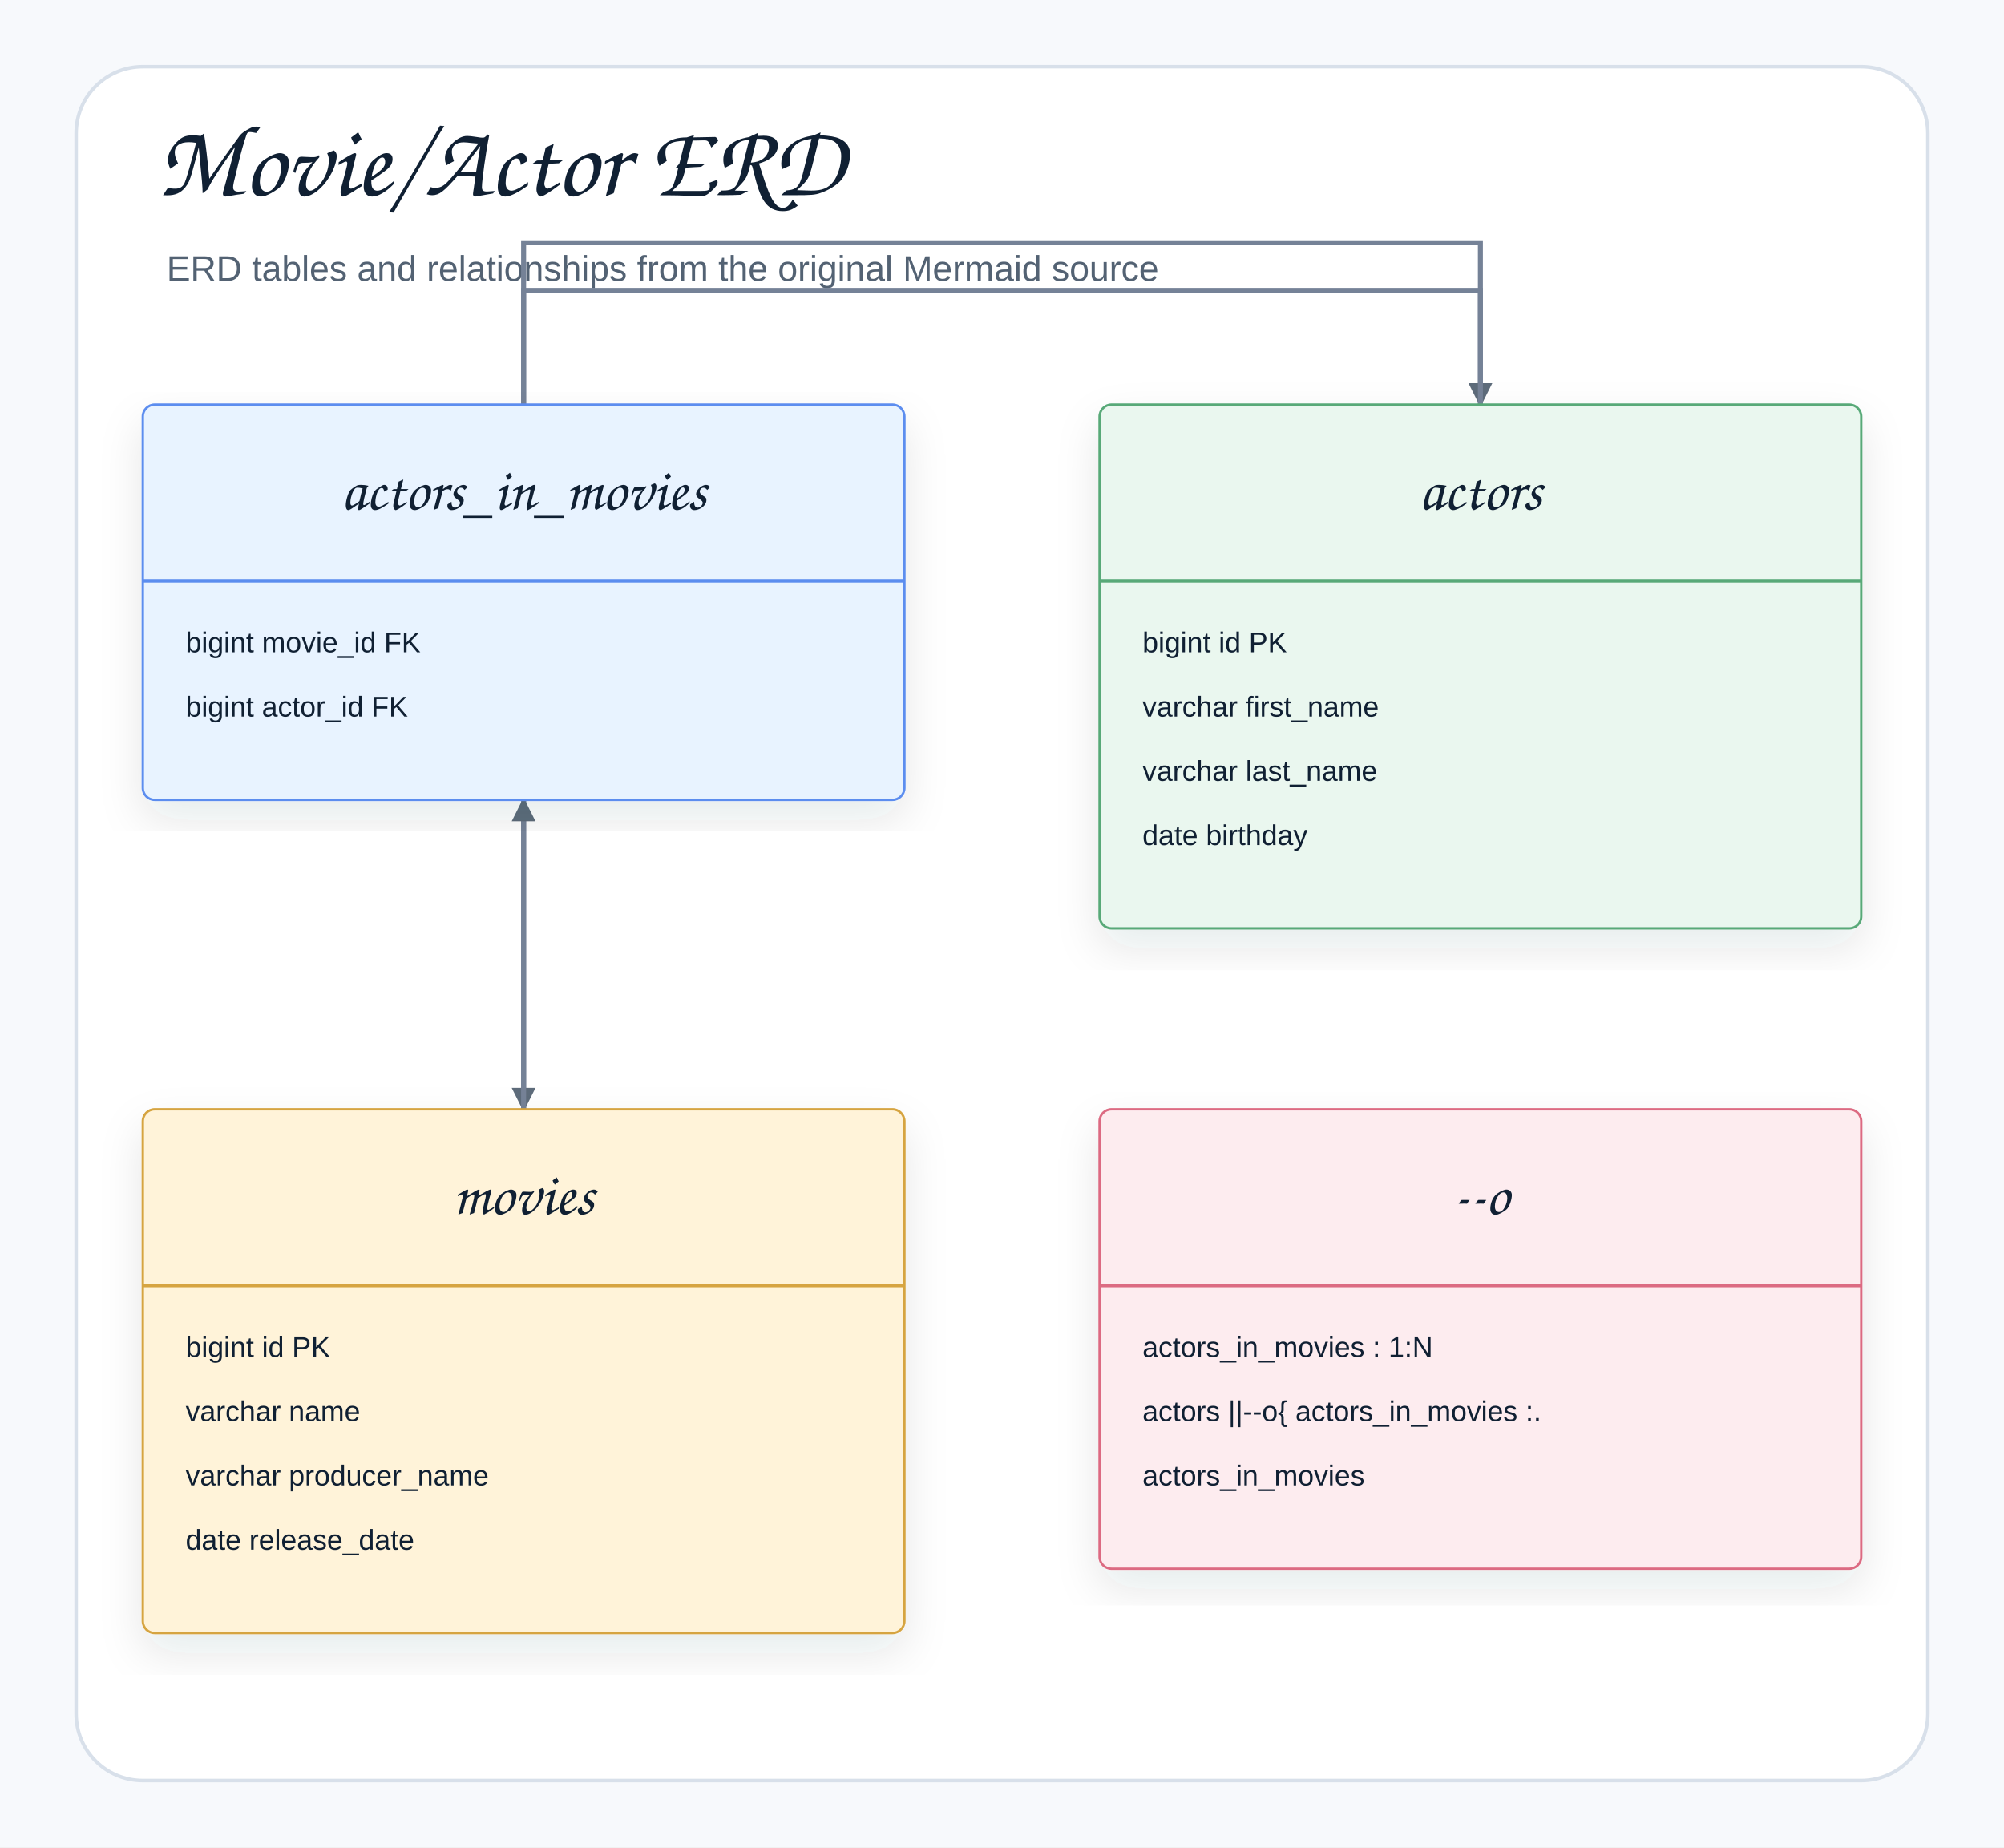
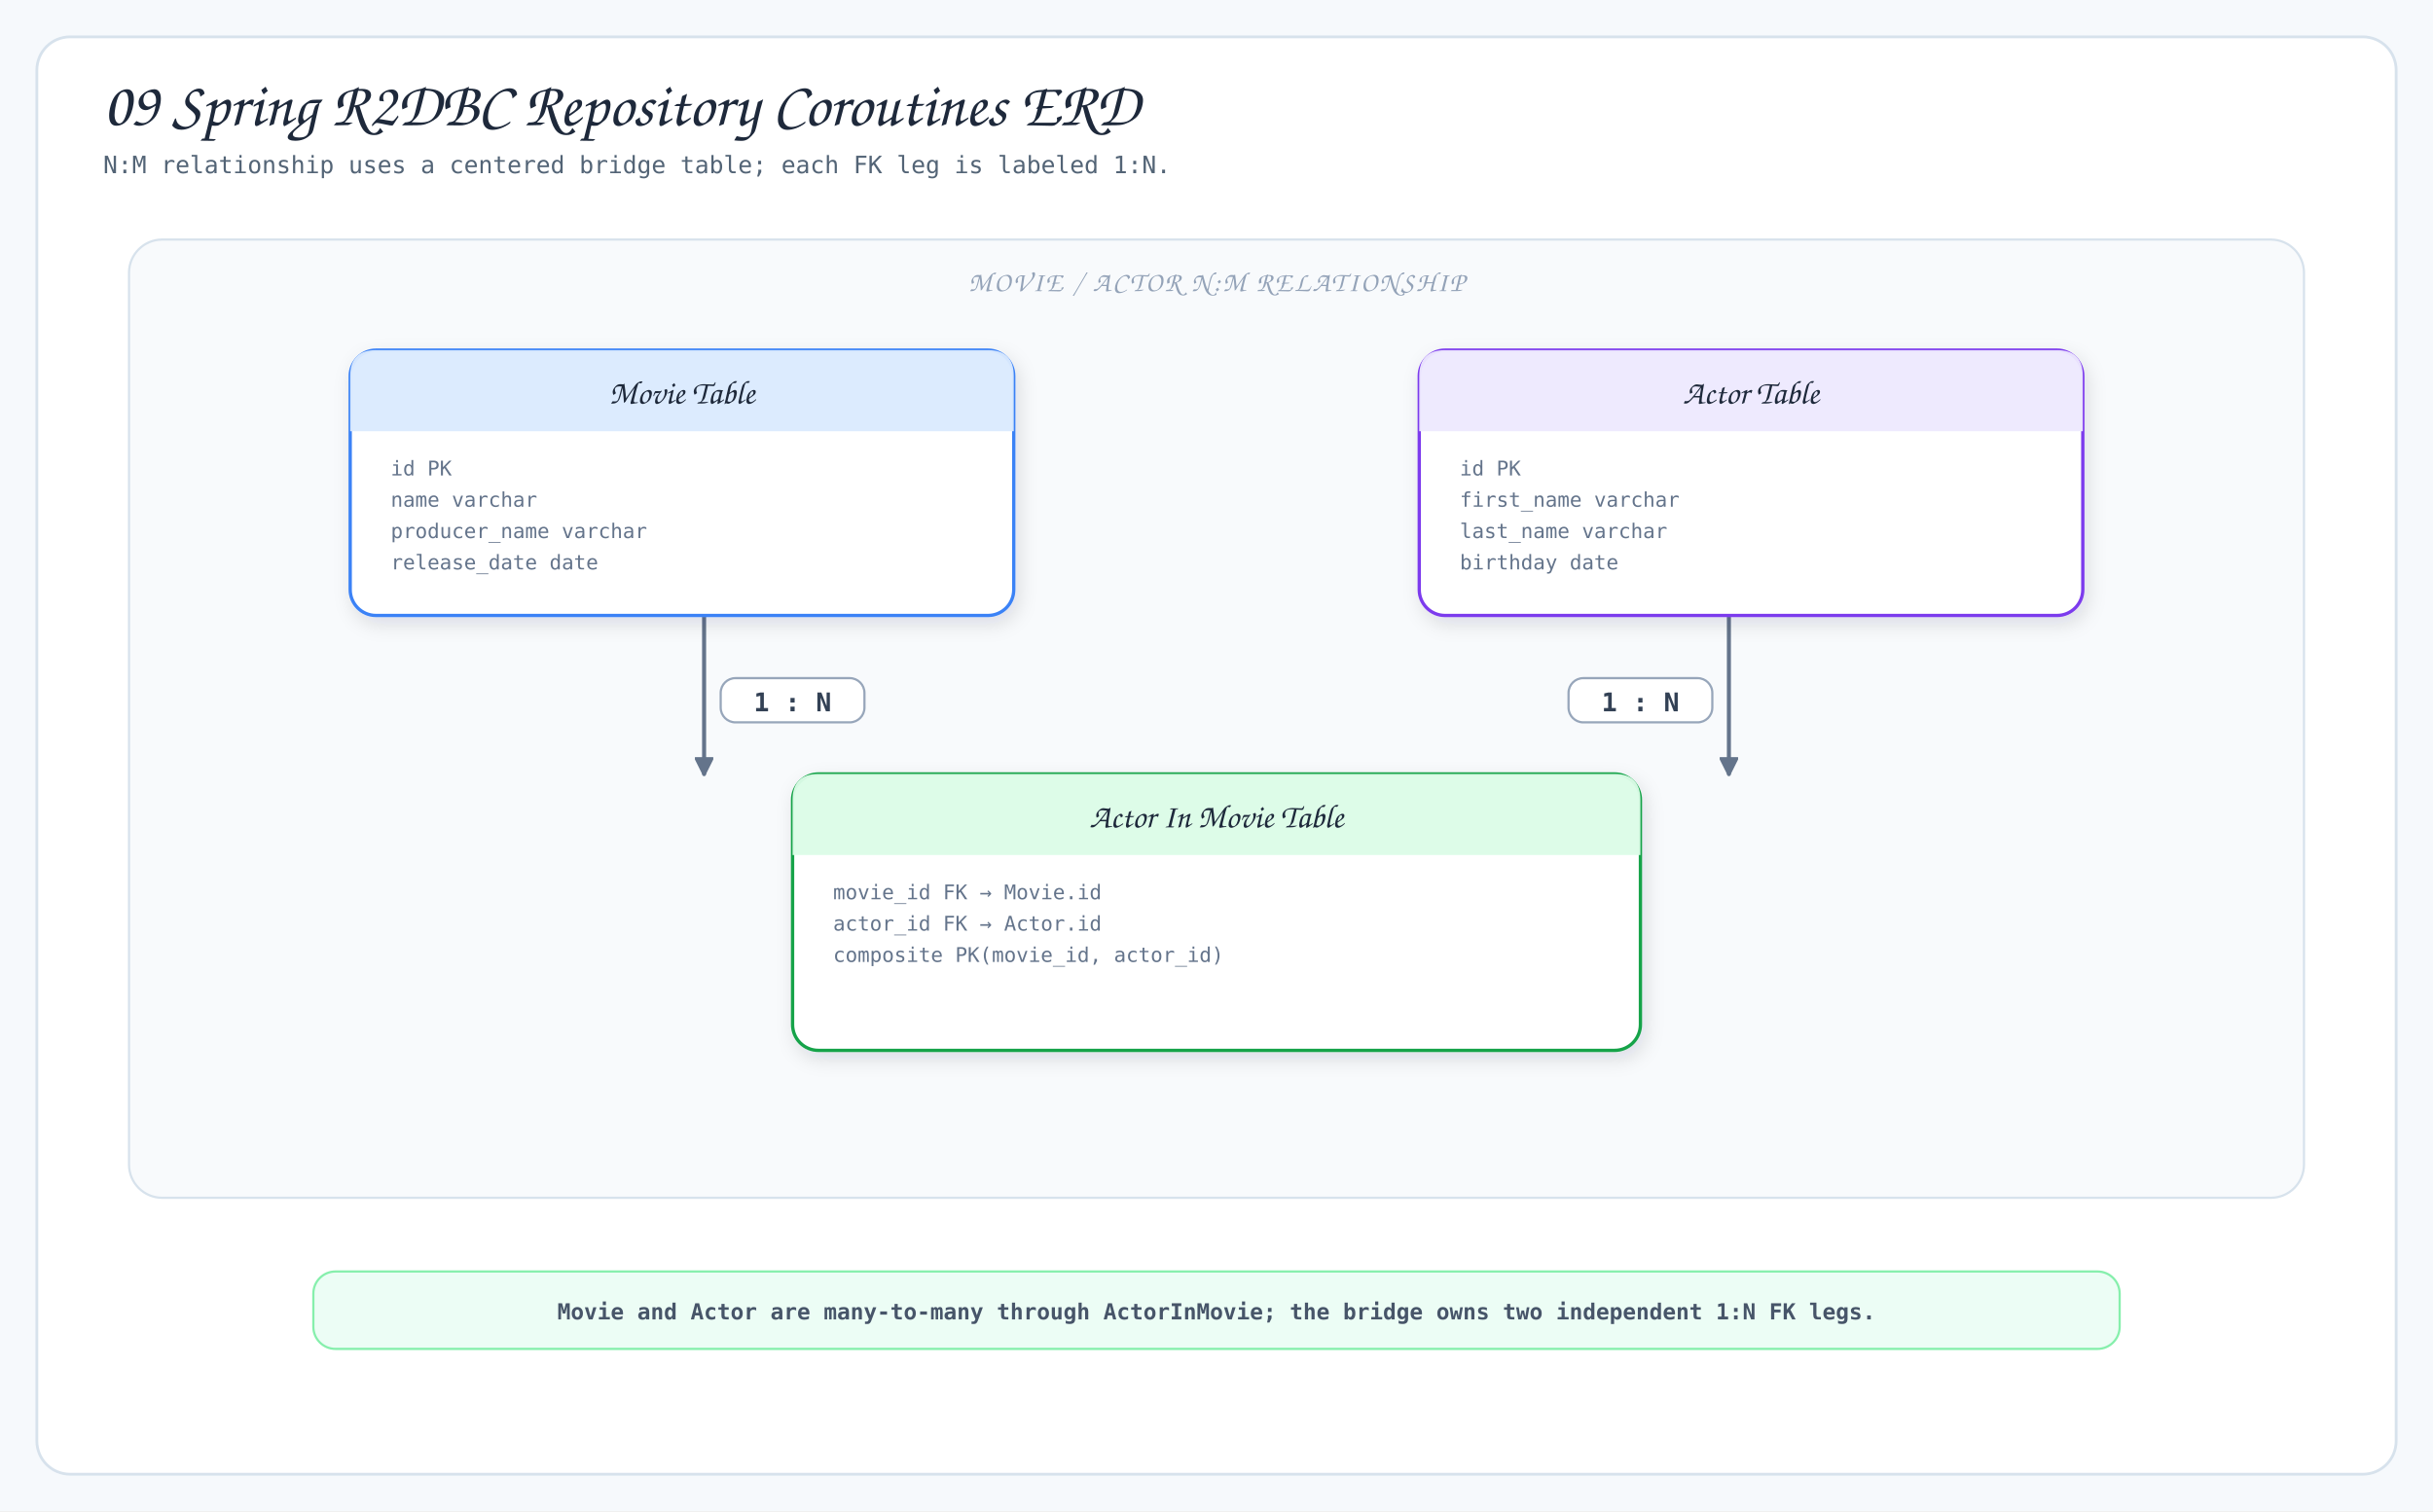
- <svg xmlns="http://www.w3.org/2000/svg" width="842" height="776" viewBox="0 0 842 776" role="img" aria-label="Movie/Actor ERD">
+ <svg xmlns="http://www.w3.org/2000/svg" viewBox="0 0 1320 820" width="1320" height="820" role="img" aria-label="09 Spring R2DBC Repository Coroutines ERD">
  <defs>
-     <filter id="shadow" x="-8%" y="-8%" width="116%" height="116%">
-       <feDropShadow dx="0" dy="8" stdDeviation="9" flood-color="#1f2937" flood-opacity="0.10" />
+     <filter id="shadow" x="-10%" y="-10%" width="120%" height="130%">
+       <feDropShadow dx="2" dy="4" stdDeviation="5" flood-color="#1f2937" flood-opacity="0.12" />
    </filter>
-     <marker id="openArrow" markerUnits="userSpaceOnUse" markerWidth="10" markerHeight="10" refX="9" refY="5" orient="auto">
-       <path d="M 0 0 L 10 5 L 0 10 Z" fill="#5D6B7A" />
-     </marker>
-     <marker id="inheritArrow" markerUnits="userSpaceOnUse" markerWidth="10" markerHeight="10" refX="9" refY="5" orient="auto">
-       <path d="M 0 0 L 10 5 L 0 10 Z" fill="#ffffff" />
+     <marker id="relArrow" markerWidth="10" markerHeight="10" refX="9" refY="5" orient="auto" markerUnits="userSpaceOnUse">
+       <path d="M 0 0 L 10 5 L 0 10 Z" fill="#64748b" stroke="#64748b" stroke-dasharray="none" style="stroke-dasharray:none" />
    </marker>
    <style>
-     .canvas{fill:#f7f9fc}.frame{fill:#fff;stroke:#d8e0ea;stroke-width:1.5}
-     .title{font-family:"Architects Daughter","Comic Sans MS","Comic Sans",cursive;font-size:43px;font-weight:400;fill:#102033}
-     .subtitle{font-family:"Comic Sans MS","Comic Sans","Comic Neue",Arial,sans-serif;font-size:15px;font-weight:400;fill:#536273}
-     .label{font-family:"Architects Daughter","Comic Sans MS","Comic Sans",cursive;font-size:25px;font-weight:400;fill:#102033}
-     .smallLabel{font-family:"Architects Daughter","Comic Sans MS","Comic Sans",cursive;font-size:21px;font-weight:400;fill:#102033}
-     .mono{font-family:"Comic Sans MS","Comic Sans","Comic Neue",Arial,sans-serif;font-size:12px;font-weight:400;fill:#102033}
-     .small{font-family:"Comic Sans MS","Comic Sans","Comic Neue",Arial,sans-serif;font-size:12px;font-weight:400;fill:#536273}
-     .strong{font-family:"Comic Sans MS","Comic Sans","Comic Neue",Arial,sans-serif;font-size:13px;font-weight:400;fill:#102033}
-     .card{stroke-width:2.1;filter:url(#shadow)}.compartment{stroke-width:1.5;fill:none}
-     .line{stroke:#758297;stroke-width:2.1;fill:none;marker-end:url(#openArrow)}
-     .plainLine{stroke:#758297;stroke-width:2.1;fill:none}
-     .dashed{stroke:#758297;stroke-width:2.1;stroke-dasharray:7 6;fill:none;marker-end:url(#openArrow)}
-     .inheritLine{stroke:#758297;stroke-width:2.2;fill:none;marker-end:url(#inheritArrow)}
-     .implLine{stroke:#758297;stroke-width:2.2;stroke-dasharray:8 7;fill:none;marker-end:url(#inheritArrow)}
-   </style>
+       .canvas{fill:#f6f9fc}.frame{fill:#fff;stroke:#d7e2ec;stroke-width:1.5}.panel{fill:#f8fafc;stroke:#d7e2ec;stroke-width:1.2}.panelSoft{fill:#fbfdff;stroke:#d7e2ec;stroke-width:1.2}.card{stroke-width:1.8;filter:url(#shadow)}.header{opacity:.96}
+       .title{font-family:"Architects Daughter","Comic Sans MS",cursive;font-size:34px;fill:#1e293b}.subtitle{font-family:"Comic Mono","SFMono-Regular",monospace;font-size:13px;fill:#536476}.panelTitle{font-family:"Architects Daughter","Comic Sans MS",cursive;font-size:15px;letter-spacing:.08em;fill:#94a3b8}.smallLabel{font-family:"Architects Daughter","Comic Sans MS",cursive;font-size:18px;fill:#1e293b}.tiny{font-family:"Comic Mono","SFMono-Regular",monospace;font-size:11px;fill:#64748b}.noteText{font-family:"Comic Mono","SFMono-Regular",monospace;font-size:12px;font-weight:700;fill:#475569}
+       .connector{fill:none;stroke:#64748b;stroke-width:2.2;stroke-linecap:round;stroke-linejoin:round;marker-end:url(#relArrow)}.optional{fill:none;stroke:#64748b;stroke-width:2.2;stroke-linecap:round;stroke-linejoin:round;stroke-dasharray:7 6;marker-end:url(#relArrow)}.badgeBox{fill:#ffffff;stroke:#94a3b8;stroke-width:1.2;opacity:.97}.badgeText{font-family:"Comic Mono","SFMono-Regular",monospace;font-size:14px;font-weight:800;fill:#334155}.noteBox{fill:#ecfdf5;stroke:#86efac;stroke-width:1.2}
+     </style>
  </defs>
-   <rect class="canvas" width="842" height="776" />
-   <rect class="frame" x="32" y="28" width="778" height="720" rx="28" />
-   <text class="title" x="66" y="82">Movie/Actor ERD</text>
-   <text class="subtitle" x="70" y="118">ERD tables and relationships from the original Mermaid source</text>
-   <path class="line" d="M220 336 L220 102 L622 102 L622 170" data-connector="line" />
-   <path class="line" d="M220 336 L220 466" data-connector="line" />
-   <path class="line" d="M622 170 L622 122 L220 122 L220 336" data-connector="line" />
-   <path class="line" d="M220 466 L220 336" data-connector="line" />
-   <g transform="translate(60,170)">
-     <rect filter="url(#shadow)" x="0" y="0" width="320" height="166" rx="5" fill="#E8F3FF" stroke="#5B8DEF" />
-     <line class="compartment" x1="0" y1="74" x2="320" y2="74" stroke="#5B8DEF" />
-     <text class="label" x="160" y="44" text-anchor="middle">actors_in_movies</text>
-     <text class="mono" x="18" y="104">bigint movie_id FK</text>
-     <text class="mono" x="18" y="131">bigint actor_id FK</text>
+   <rect width="1320" height="820" class="canvas" />
+   <rect x="20" y="20" width="1280" height="780" rx="18" class="frame" />
+   <text x="56" y="68" class="title">09 Spring R2DBC Repository Coroutines ERD</text>
+   <text x="56" y="94" class="subtitle">N:M relationship uses a centered bridge table; each FK leg is labeled 1:N.</text>
+   <rect x="70" y="130" width="1180" height="520" rx="18" class="panel" />
+   <text x="660" y="158" class="panelTitle" text-anchor="middle">MOVIE / ACTOR N:M RELATIONSHIP</text>
+   <path class="connector" d="M382 334 V420" data-connector="Movie to ActorInMovie movie_id" />
+   <g class="cardinality" data-cardinality="1 : N">
+     <rect class="badgeBox" x="391" y="368" width="78" height="24" rx="8" />
+     <text class="badgeText" x="430" y="386" text-anchor="middle">1 : N</text>
  </g>
-   <g transform="translate(462,170)">
-     <rect filter="url(#shadow)" x="0" y="0" width="320" height="220" rx="5" fill="#EAF7EF" stroke="#58A978" />
-     <line class="compartment" x1="0" y1="74" x2="320" y2="74" stroke="#58A978" />
-     <text class="label" x="160" y="44" text-anchor="middle">actors</text>
-     <text class="mono" x="18" y="104">bigint id PK</text>
-     <text class="mono" x="18" y="131">varchar first_name</text>
-     <text class="mono" x="18" y="158">varchar last_name</text>
-     <text class="mono" x="18" y="185">date birthday</text>
+   <path class="connector" d="M938 334 V420" data-connector="Actor to ActorInMovie actor_id" />
+   <g class="cardinality" data-cardinality="1 : N">
+     <rect class="badgeBox" x="851" y="368" width="78" height="24" rx="8" />
+     <text class="badgeText" x="890" y="386" text-anchor="middle">1 : N</text>
  </g>
-   <g transform="translate(60,466)">
-     <rect filter="url(#shadow)" x="0" y="0" width="320" height="220" rx="5" fill="#FFF3D9" stroke="#D6A441" />
-     <line class="compartment" x1="0" y1="74" x2="320" y2="74" stroke="#D6A441" />
-     <text class="label" x="160" y="44" text-anchor="middle">movies</text>
-     <text class="mono" x="18" y="104">bigint id PK</text>
-     <text class="mono" x="18" y="131">varchar name</text>
-     <text class="mono" x="18" y="158">varchar producer_name</text>
-     <text class="mono" x="18" y="185">date release_date</text>
+   <g data-card="Movie Table">
+     <rect x="190" y="190" width="360" height="144" rx="14" fill="#fff" stroke="#3b82f6" class="card" />
+     <path class="header" d="M190,234 L190,204 Q190,190 204,190 L536,190 Q550,190 550,204 L550,234 Z" fill="#dbeafe" />
+     <text x="370.0" y="219" class="smallLabel" text-anchor="middle">Movie Table</text>
+     <text x="212" y="258" class="tiny">id PK</text>
+     <text x="212" y="275" class="tiny">name varchar</text>
+     <text x="212" y="292" class="tiny">producer_name varchar</text>
+     <text x="212" y="309" class="tiny">release_date date</text>
  </g>
-   <g transform="translate(462,466)">
-     <rect filter="url(#shadow)" x="0" y="0" width="320" height="193" rx="5" fill="#FDECEF" stroke="#DC6B82" />
-     <line class="compartment" x1="0" y1="74" x2="320" y2="74" stroke="#DC6B82" />
-     <text class="label" x="160" y="44" text-anchor="middle">--o</text>
-     <text class="mono" x="18" y="104">actors_in_movies : 1:N</text>
-     <text class="mono" x="18" y="131">actors ||--o{ actors_in_movies :.</text>
-     <text class="mono" x="18" y="158">actors_in_movies</text>
+   <g data-card="Actor Table">
+     <rect x="770" y="190" width="360" height="144" rx="14" fill="#fff" stroke="#7c3aed" class="card" />
+     <path class="header" d="M770,234 L770,204 Q770,190 784,190 L1116,190 Q1130,190 1130,204 L1130,234 Z" fill="#ede9fe" />
+     <text x="950.0" y="219" class="smallLabel" text-anchor="middle">Actor Table</text>
+     <text x="792" y="258" class="tiny">id PK</text>
+     <text x="792" y="275" class="tiny">first_name varchar</text>
+     <text x="792" y="292" class="tiny">last_name varchar</text>
+     <text x="792" y="309" class="tiny">birthday date</text>
  </g>
+   <g data-card="Actor In Movie Table">
+     <rect x="430" y="420" width="460" height="150" rx="14" fill="#fff" stroke="#16a34a" class="card" />
+     <path class="header" d="M430,464 L430,434 Q430,420 444,420 L876,420 Q890,420 890,434 L890,464 Z" fill="#dcfce7" />
+     <text x="660.0" y="449" class="smallLabel" text-anchor="middle">Actor In Movie Table</text>
+     <text x="452" y="488" class="tiny">movie_id FK → Movie.id</text>
+     <text x="452" y="505" class="tiny">actor_id FK → Actor.id</text>
+     <text x="452" y="522" class="tiny">composite PK(movie_id, actor_id)</text>
+   </g>
+   <rect x="170" y="690" width="980" height="42" rx="12" class="noteBox" />
+   <text x="660" y="716" class="noteText" text-anchor="middle">Movie and Actor are many-to-many through ActorInMovie; the bridge owns two independent 1:N FK legs.</text>
</svg>
